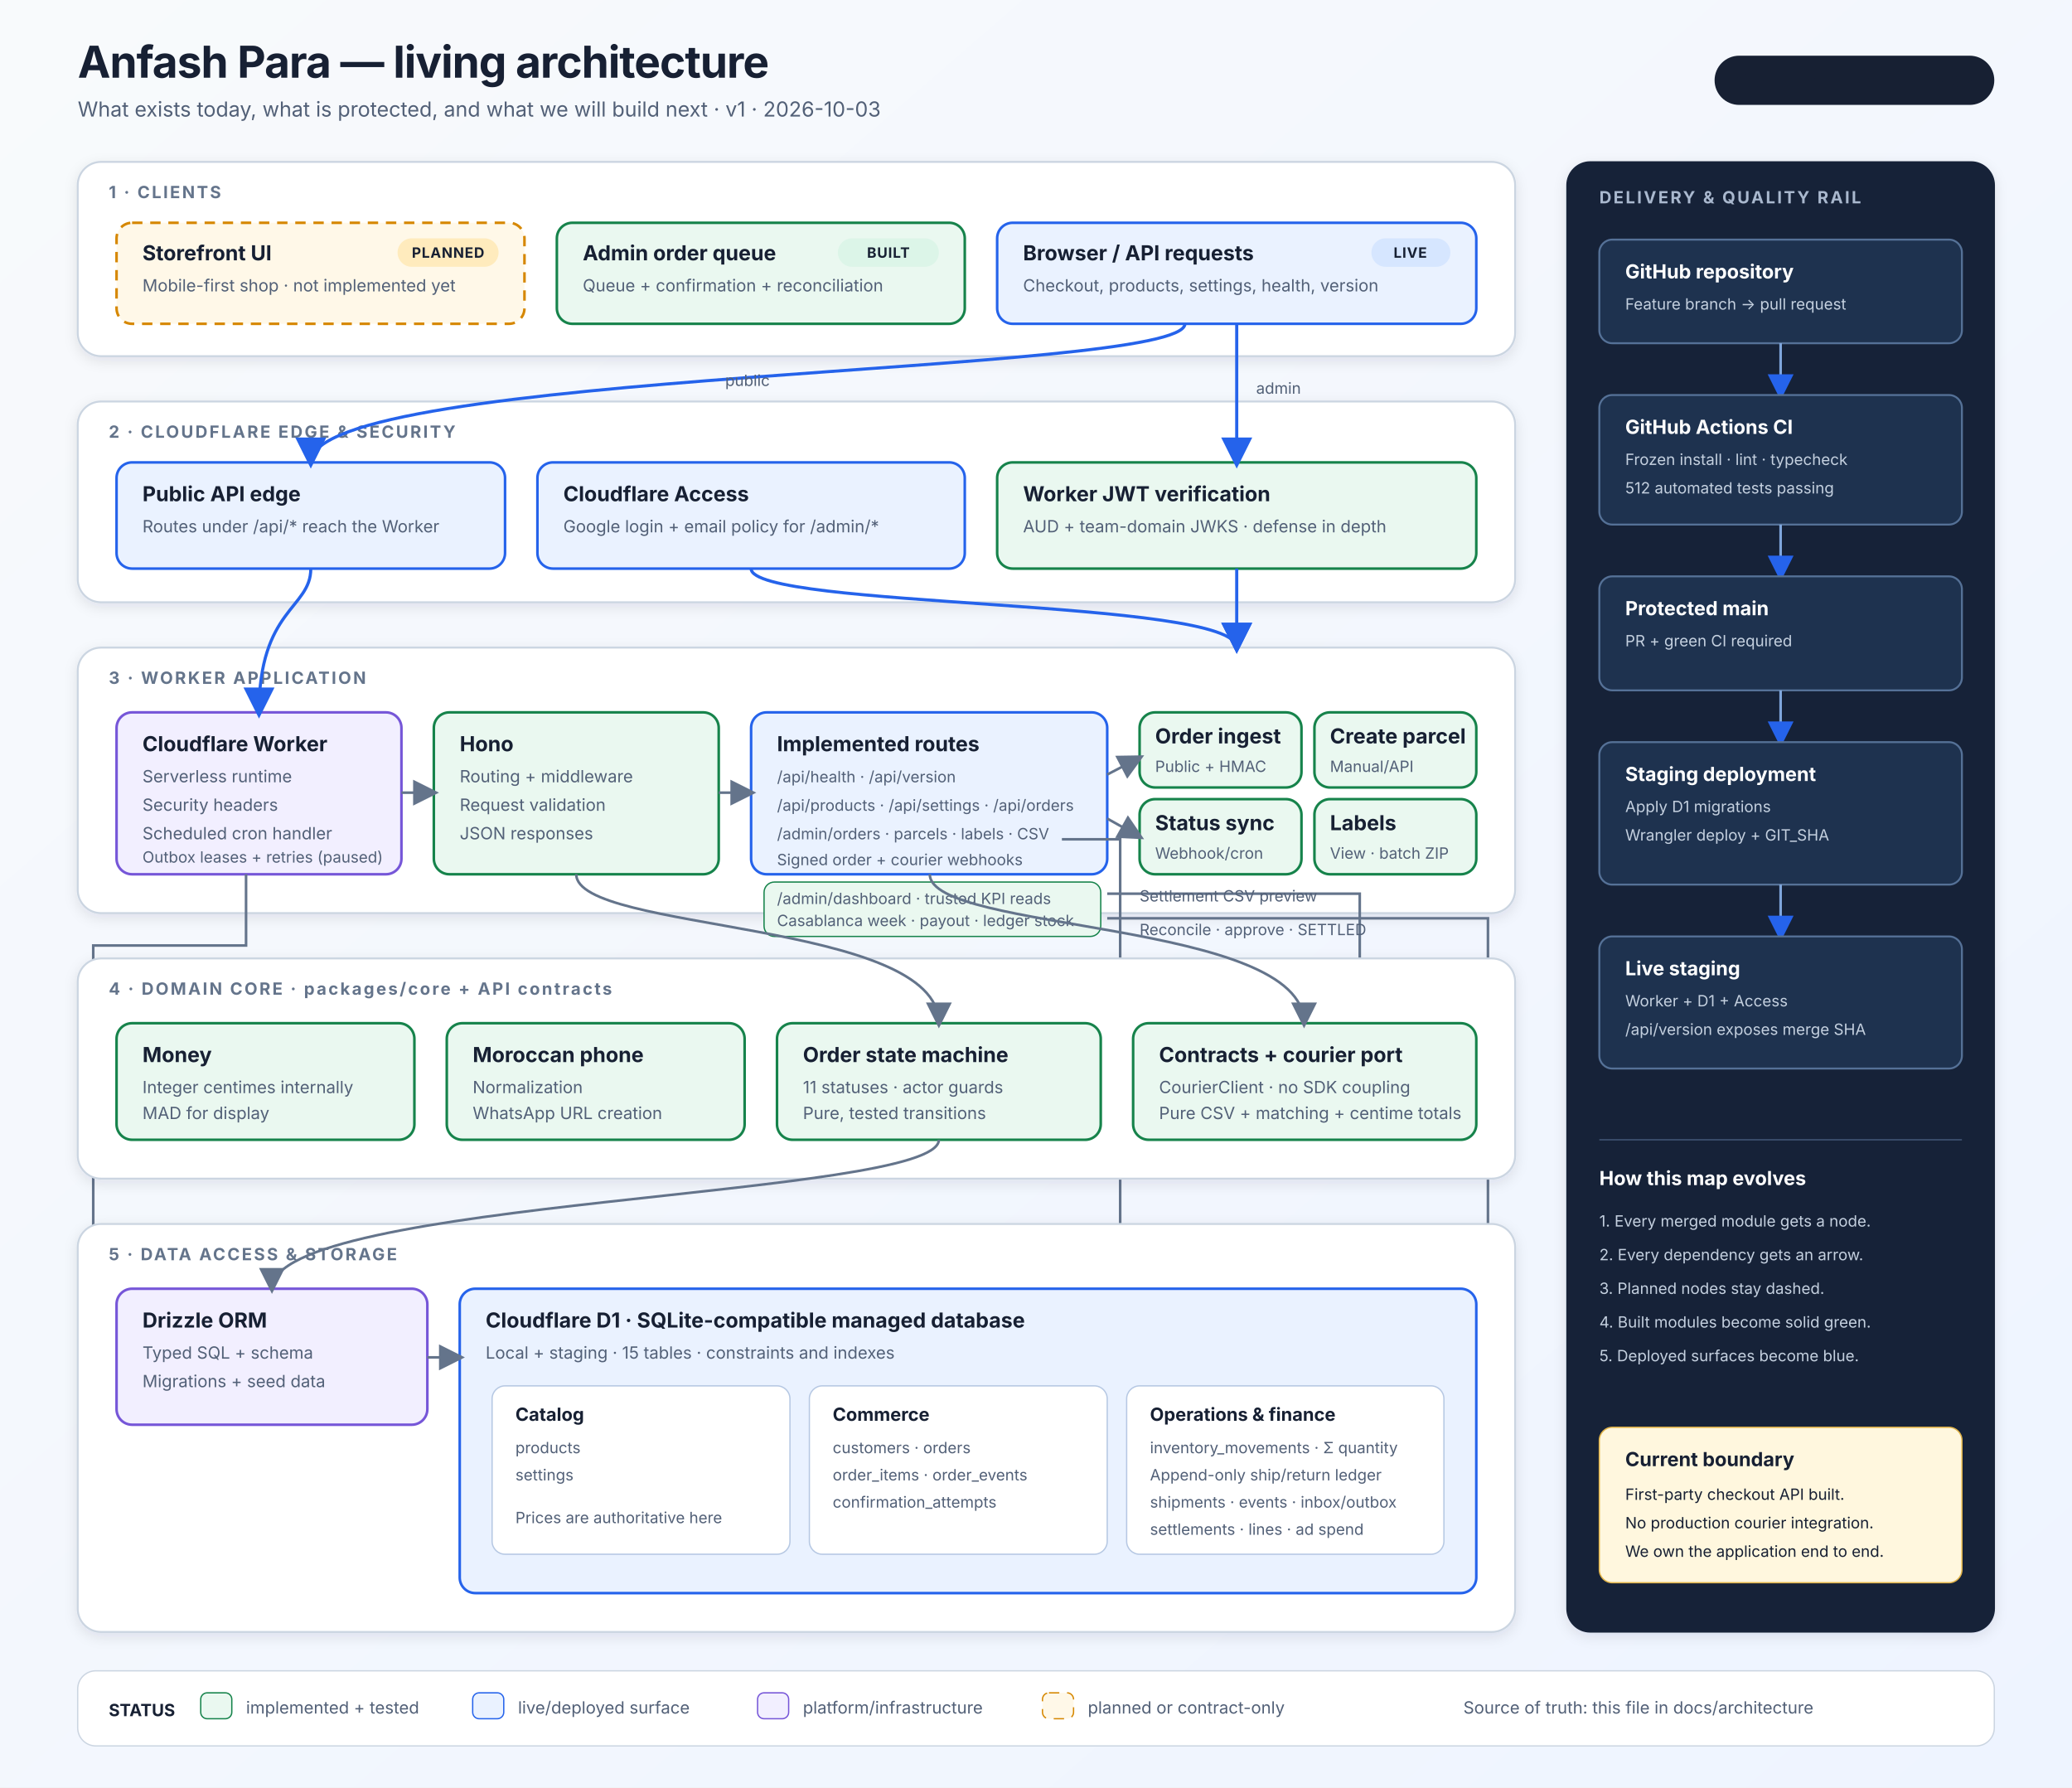
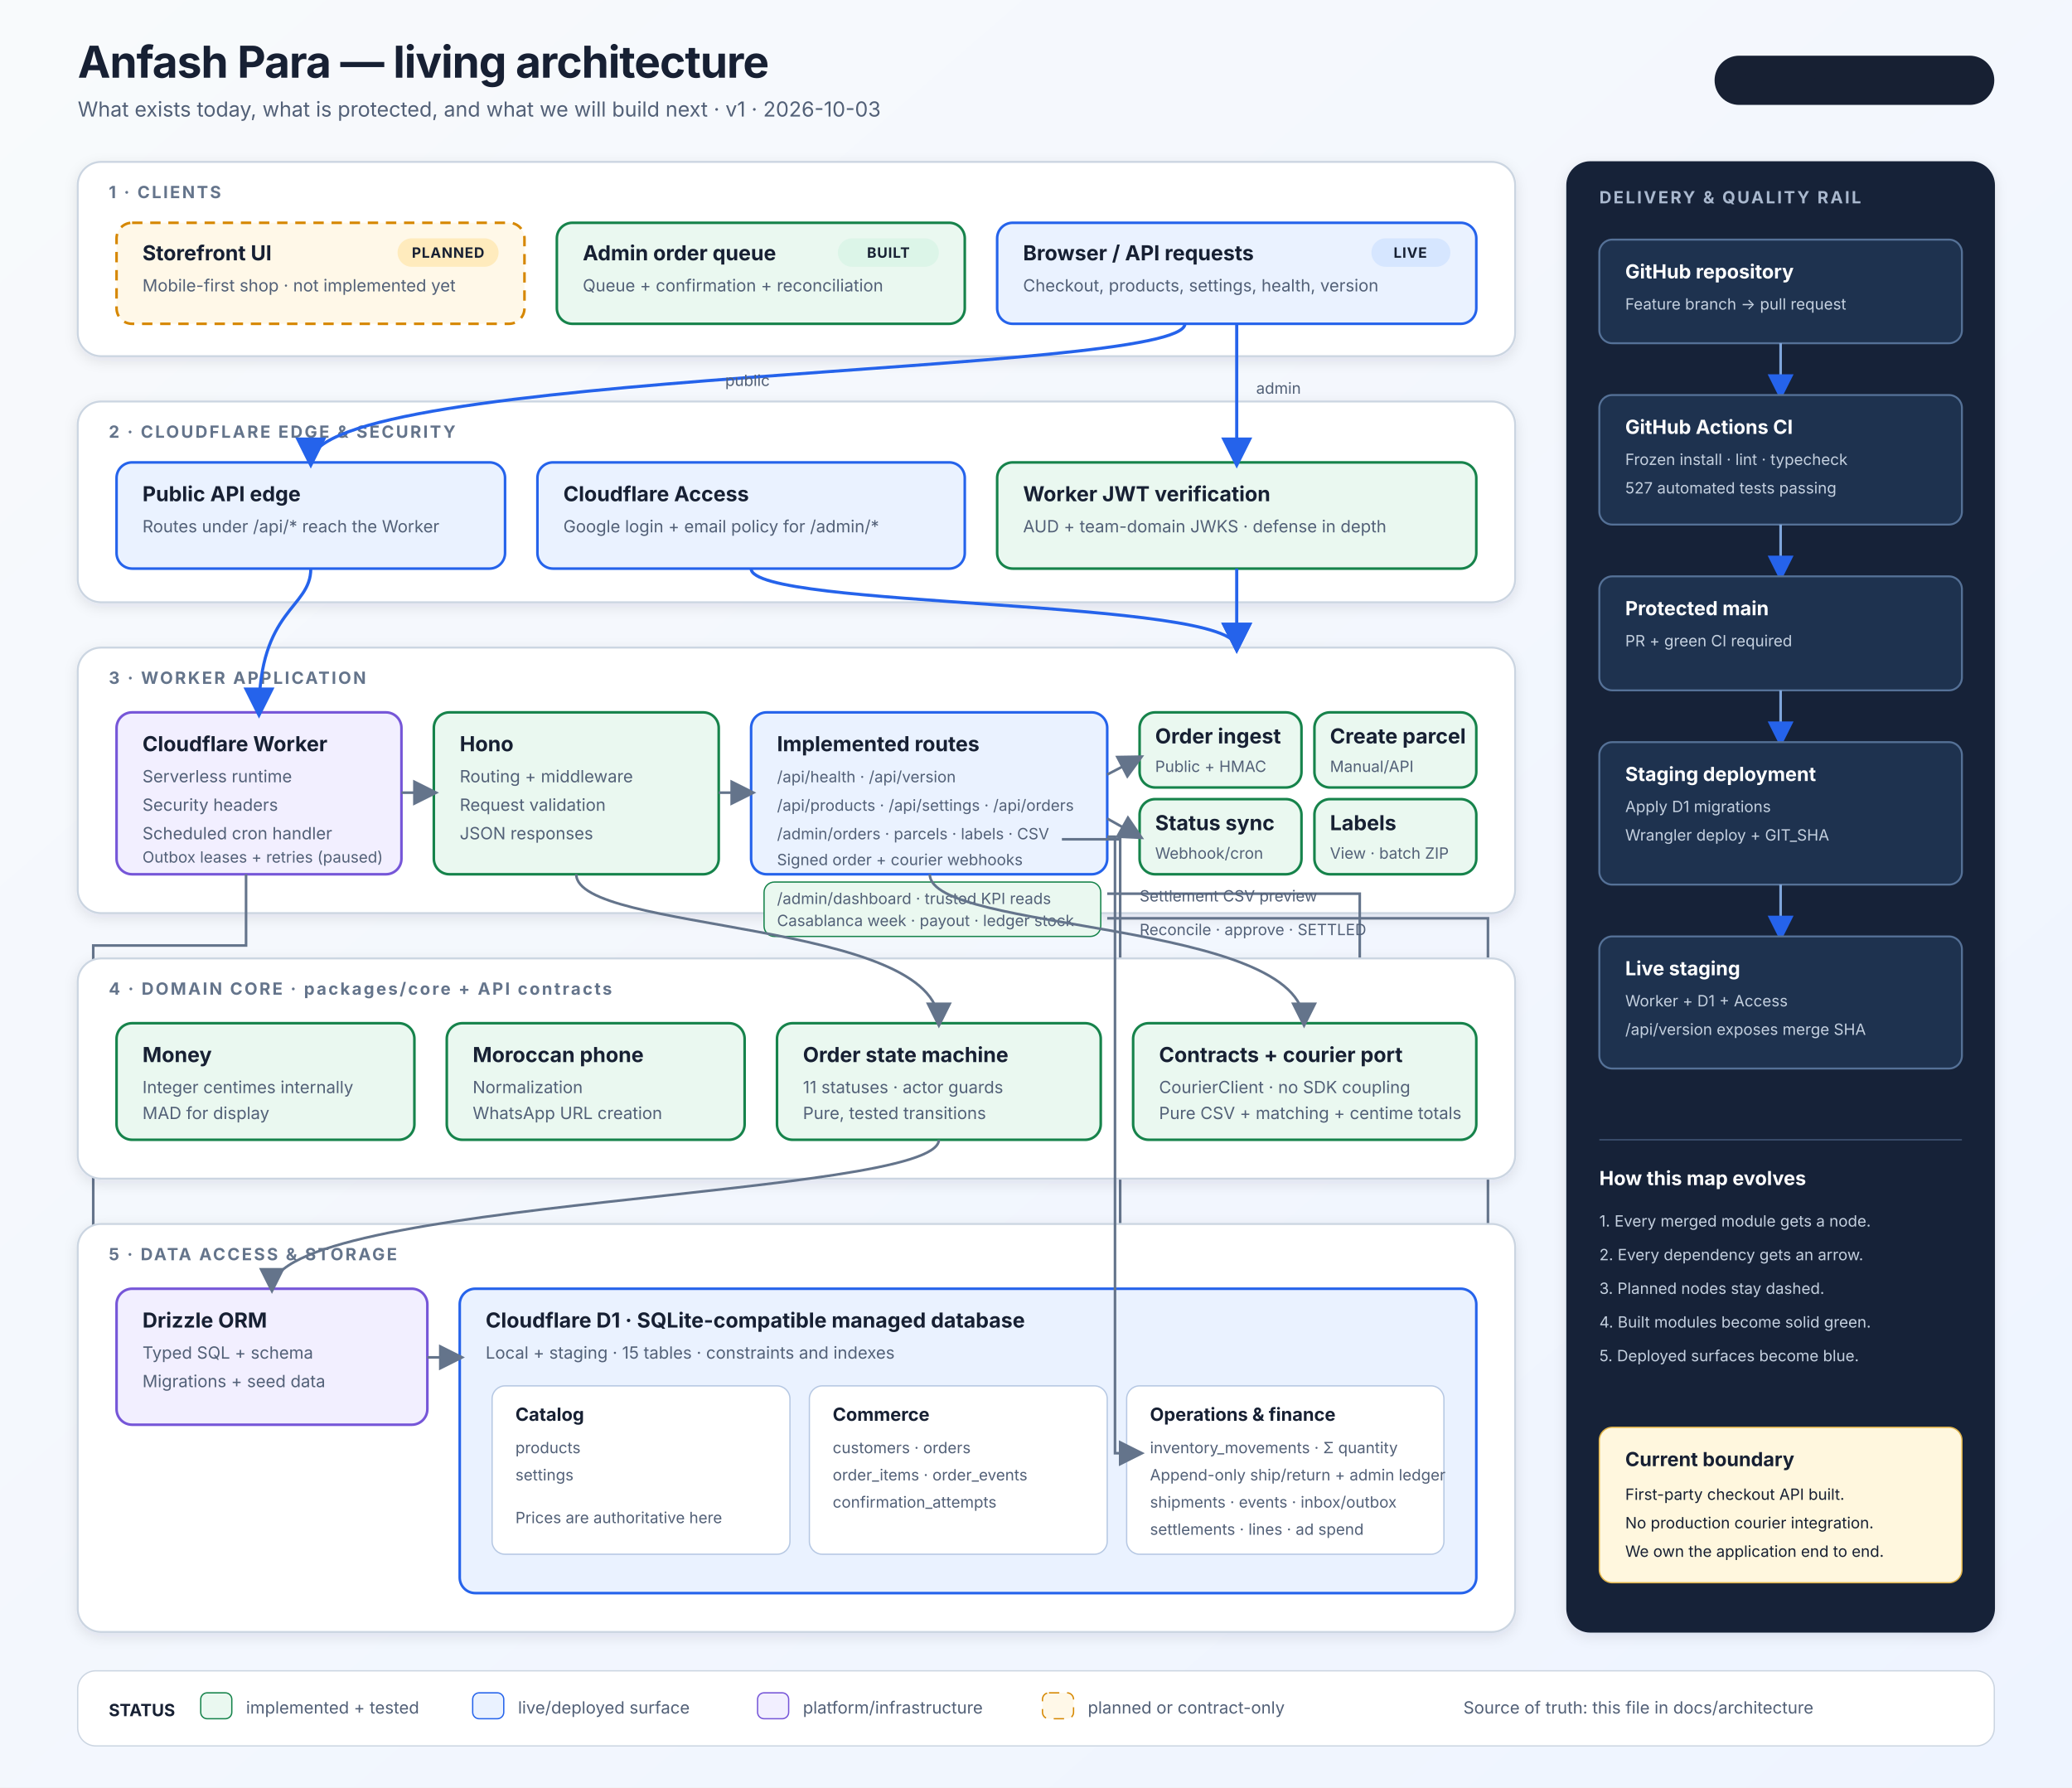
<svg xmlns="http://www.w3.org/2000/svg" width="1600" height="1380" viewBox="0 0 1600 1380" role="img" aria-labelledby="title description">
  <defs>
    <linearGradient id="page-bg" x1="0" y1="0" x2="1" y2="1">
      <stop offset="0" stop-color="#f8fafc" />
      <stop offset="1" stop-color="#eef4ff" />
    </linearGradient>
    <filter id="shadow" x="-10%" y="-10%" width="120%" height="130%">
      <feDropShadow dx="0" dy="3" stdDeviation="5" flood-color="#0f172a" flood-opacity="0.10" />
    </filter>
    <marker id="arrow" markerWidth="10" markerHeight="10" refX="8" refY="5" orient="auto" markerUnits="strokeWidth">
      <path d="M0,0 L10,5 L0,10 z" fill="#64748b" />
    </marker>
    <marker id="arrow-blue" markerWidth="10" markerHeight="10" refX="8" refY="5" orient="auto" markerUnits="strokeWidth">
      <path d="M0,0 L10,5 L0,10 z" fill="#2563eb" />
    </marker>
    <style>
      text { font-family: Inter, "Segoe UI", Arial, sans-serif; fill: #172033; }
      .title { font-size: 34px; font-weight: 750; letter-spacing: -0.6px; }
      .subtitle { font-size: 16px; fill: #526077; }
      .layer { fill: #ffffff; stroke: #cbd5e1; stroke-width: 1.5; rx: 18; filter: url(#shadow); }
      .layer-label { font-size: 13px; font-weight: 750; letter-spacing: 1.5px; fill: #64748b; }
      .node { stroke-width: 2; rx: 12; }
      .live { fill: #eaf2ff; stroke: #2563eb; }
      .implemented { fill: #eaf8f0; stroke: #16834b; }
      .infra { fill: #f2efff; stroke: #7656d8; }
      .planned { fill: #fff8e8; stroke: #d68700; stroke-dasharray: 8 6; }
      .future { fill: #f4f6f8; stroke: #94a3b8; stroke-dasharray: 5 5; }
      .node-title { font-size: 16px; font-weight: 700; }
      .node-copy { font-size: 13px; fill: #526077; }
      .node-small { font-size: 12px; fill: #526077; }
      .flow { fill: none; stroke: #64748b; stroke-width: 2; marker-end: url(#arrow); }
      .flow-blue { fill: none; stroke: #2563eb; stroke-width: 2.4; marker-end: url(#arrow-blue); }
      .flow-dashed { fill: none; stroke: #d68700; stroke-width: 2; stroke-dasharray: 7 6; marker-end: url(#arrow); }
      .rail { fill: #132238; stroke: #132238; rx: 18; filter: url(#shadow); }
      .rail-title { font-size: 13px; font-weight: 750; letter-spacing: 1.5px; fill: #a9b8ce; }
      .rail-node { fill: #1e324f; stroke: #557197; stroke-width: 1.5; rx: 10; }
      .rail-node-title { fill: #ffffff; font-size: 15px; font-weight: 700; }
      .rail-copy { fill: #c4d0df; font-size: 12px; }
      .rail-flow { fill: none; stroke: #7fa6dc; stroke-width: 2; marker-end: url(#arrow-blue); }
      .badge-text { font-size: 11px; font-weight: 750; letter-spacing: 0.5px; }
      .note { font-size: 13px; fill: #526077; }
    </style>
  </defs>
  <rect width="1600" height="1380" fill="url(#page-bg)" />
  <g id="document-header">
    <text x="60" y="60" class="title">Anfash Para — living architecture</text>
    <text x="60" y="90" class="subtitle">What exists today, what is protected, and what we will build next · v1 · 2026-10-03</text>
    <rect x="1324" y="43" width="216" height="38" rx="19" fill="#172033" />
    <text x="1432" y="67" text-anchor="middle" font-size="13" font-weight="700" fill="#ffffff">CLOUDFLARE-NATIVE STACK</text>
  </g>
  <g id="layer-clients" data-layer="clients">
    <rect x="60" y="125" width="1110" height="150" class="layer" />
    <text x="84" y="153" class="layer-label">1 · CLIENTS</text>
    <g id="module-storefront-ui" data-status="planned">
      <rect x="90" y="172" width="315" height="78" class="node planned" />
      <text x="110" y="201" class="node-title">Storefront UI</text>
      <text x="110" y="225" class="node-copy">Mobile-first shop · not implemented yet</text>
      <rect x="307" y="184" width="78" height="22" rx="11" fill="#ffebbd" />
      <text x="346" y="199" text-anchor="middle" class="badge-text" fill="#9a5c00">PLANNED</text>
    </g>
    <g id="module-admin-ui" data-status="implemented">
      <rect x="430" y="172" width="315" height="78" class="node implemented" />
      <text x="450" y="201" class="node-title">Admin order queue</text>
      <text x="450" y="225" class="node-copy">Queue + confirmation + reconciliation</text>
      <rect x="647" y="184" width="78" height="22" rx="11" fill="#dcf5e8" />
      <text x="686" y="199" text-anchor="middle" class="badge-text" fill="#18794e">BUILT</text>
    </g>
    <g id="module-api-consumers" data-status="live">
      <rect x="770" y="172" width="370" height="78" class="node live" />
      <text x="790" y="201" class="node-title">Browser / API requests</text>
      <text x="790" y="225" class="node-copy">Checkout, products, settings, health, version</text>
      <rect x="1059" y="184" width="61" height="22" rx="11" fill="#d6e6ff" />
      <text x="1089" y="199" text-anchor="middle" class="badge-text" fill="#1d5bbf">LIVE</text>
    </g>
  </g>
  <g id="layer-edge" data-layer="edge-security">
    <rect x="60" y="310" width="1110" height="155" class="layer" />
    <text x="84" y="338" class="layer-label">2 · CLOUDFLARE EDGE &amp; SECURITY</text>
    <g id="module-public-edge" data-status="live">
      <rect x="90" y="357" width="300" height="82" class="node live" />
      <text x="110" y="387" class="node-title">Public API edge</text>
      <text x="110" y="411" class="node-copy">Routes under /api/* reach the Worker</text>
    </g>
    <g id="module-cloudflare-access" data-status="live">
      <rect x="415" y="357" width="330" height="82" class="node live" />
      <text x="435" y="387" class="node-title">Cloudflare Access</text>
      <text x="435" y="411" class="node-copy">Google login + email policy for /admin/*</text>
    </g>
    <g id="module-access-jwt" data-status="implemented">
      <rect x="770" y="357" width="370" height="82" class="node implemented" />
      <text x="790" y="387" class="node-title">Worker JWT verification</text>
      <text x="790" y="411" class="node-copy">AUD + team-domain JWKS · defense in depth</text>
    </g>
  </g>
  <g id="layer-application" data-layer="application">
    <rect x="60" y="500" width="1110" height="205" class="layer" />
    <text x="84" y="528" class="layer-label">3 · WORKER APPLICATION</text>
    <g id="module-worker-runtime" data-status="live">
      <rect x="90" y="550" width="220" height="125" class="node infra" />
      <text x="110" y="580" class="node-title">Cloudflare Worker</text>
      <text x="110" y="604" class="node-copy">Serverless runtime</text>
      <text x="110" y="626" class="node-copy">Security headers</text>
      <text x="110" y="648" class="node-copy">Scheduled cron handler</text>
      <g id="module-outbox-processor" data-status="implemented">
        <text x="110" y="666" class="node-small">Outbox leases + retries (paused)</text>
        <path d="M 190 675 V 730 H 72 V 1144 H 880" class="flow" />
      </g>
    </g>
    <g id="module-hono-router" data-status="implemented">
      <rect x="335" y="550" width="220" height="125" class="node implemented" />
      <text x="355" y="580" class="node-title">Hono</text>
      <text x="355" y="604" class="node-copy">Routing + middleware</text>
      <text x="355" y="626" class="node-copy">Request validation</text>
      <text x="355" y="648" class="node-copy">JSON responses</text>
    </g>
    <g id="module-live-routes" data-status="live">
      <rect x="580" y="550" width="275" height="125" class="node live" />
      <text x="600" y="580" class="node-title">Implemented routes</text>
      <text x="600" y="604" class="node-small">/api/health · /api/version</text>
      <text x="600" y="626" class="node-small">/api/products · /api/settings · /api/orders</text>
      <text x="600" y="648" class="node-small">/admin/orders · parcels · labels · CSV</text>
      <text x="600" y="668" class="node-small">Signed order + courier webhooks</text>
    </g>
    <g id="module-order-ingestion" data-status="implemented">
      <rect x="880" y="550" width="125" height="58" class="node implemented" />
      <text x="892" y="574" class="node-title">Order ingest</text>
      <text x="892" y="596" class="node-small">Public + HMAC</text>
    </g>
    <g id="module-create-parcel" data-status="implemented">
      <rect x="1015" y="550" width="125" height="58" class="node implemented" />
      <text x="1027" y="574" class="node-title">Create parcel</text>
      <text x="1027" y="596" class="node-small">Manual/API</text>
    </g>
    <g id="module-status-sync" data-status="implemented">
      <rect x="880" y="617" width="125" height="58" class="node implemented" />
      <text x="892" y="641" class="node-title">Status sync</text>
      <text x="892" y="663" class="node-small">Webhook/cron</text>
    </g>
    <g id="module-shipment-labels" data-status="implemented">
      <rect x="1015" y="617" width="125" height="58" class="node implemented" />
      <text x="1027" y="641" class="node-title">Labels</text>
      <text x="1027" y="663" class="node-small">View · batch ZIP</text>
    </g>
    <g id="module-settlement-preview" data-status="implemented">
      <path d="M 855 690 H 1050 V 790" class="flow" />
      <text x="880" y="696" class="node-small">Settlement CSV preview</text>
    </g>
    <g id="module-settlement-reconciliation" data-status="implemented">
      <path d="M 855 709 H 1149 V 1105 H 1140" class="flow" />
      <text x="880" y="722" class="node-small">Reconcile · approve · SETTLED</text>
    </g>
    <g id="module-operations-dashboard" data-status="implemented">
      <path d="M 820 648 H 865 V 1168 H 880" class="flow" />
      <rect x="590" y="681" width="260" height="42" rx="8" class="implemented" />
      <text x="600" y="698" class="node-small">/admin/dashboard · trusted KPI reads</text>
      <text x="600" y="715" class="node-small">Casablanca week · payout · ledger stock</text>
    </g>
  </g>
  <g id="layer-domain" data-layer="domain-core">
    <rect x="60" y="740" width="1110" height="170" class="layer" />
    <text x="84" y="768" class="layer-label">4 · DOMAIN CORE · packages/core + API contracts</text>
    <g id="module-money" data-status="implemented">
      <rect x="90" y="790" width="230" height="90" class="node implemented" />
      <text x="110" y="820" class="node-title">Money</text>
      <text x="110" y="844" class="node-copy">Integer centimes internally</text>
      <text x="110" y="864" class="node-copy">MAD for display</text>
    </g>
    <g id="module-phone" data-status="implemented">
      <rect x="345" y="790" width="230" height="90" class="node implemented" />
      <text x="365" y="820" class="node-title">Moroccan phone</text>
      <text x="365" y="844" class="node-copy">Normalization</text>
      <text x="365" y="864" class="node-copy">WhatsApp URL creation</text>
    </g>
    <g id="module-order-state-machine" data-status="implemented">
      <rect x="600" y="790" width="250" height="90" class="node implemented" />
      <text x="620" y="820" class="node-title">Order state machine</text>
      <text x="620" y="844" class="node-copy">11 statuses · actor guards</text>
      <text x="620" y="864" class="node-copy">Pure, tested transitions</text>
    </g>
    <g id="module-internal-contracts" data-status="implemented">
      <rect x="875" y="790" width="265" height="90" class="node implemented" />
      <text x="895" y="820" class="node-title">Contracts + courier port</text>
      <text x="895" y="844" class="node-copy">CourierClient · no SDK coupling</text>
      <g id="module-settlement-parser" data-status="implemented">
        <g id="module-settlement-matching" data-status="implemented">
          <text x="895" y="864" class="node-copy">Pure CSV + matching + centime totals</text>
        </g>
      </g>
    </g>
  </g>
  <g id="layer-data" data-layer="data">
    <rect x="60" y="945" width="1110" height="315" class="layer" />
    <text x="84" y="973" class="layer-label">5 · DATA ACCESS &amp; STORAGE</text>
    <g id="module-drizzle" data-status="implemented">
      <rect x="90" y="995" width="240" height="105" class="node infra" />
      <text x="110" y="1025" class="node-title">Drizzle ORM</text>
      <text x="110" y="1049" class="node-copy">Typed SQL + schema</text>
      <text x="110" y="1071" class="node-copy">Migrations + seed data</text>
    </g>
    <g id="module-d1" data-status="live">
      <rect x="355" y="995" width="785" height="235" class="node live" />
      <text x="375" y="1025" class="node-title">Cloudflare D1 · SQLite-compatible managed database</text>
      <text x="375" y="1049" class="node-copy">Local + staging · 15 tables · constraints and indexes</text>
      <g id="data-catalog">
        <rect x="380" y="1070" width="230" height="130" rx="10" fill="#ffffff" stroke="#b6c8e3" />
        <text x="398" y="1097" font-size="14" font-weight="700">Catalog</text>
        <text x="398" y="1122" class="node-small">products</text>
        <text x="398" y="1143" class="node-small">settings</text>
        <text x="398" y="1176" class="node-small">Prices are authoritative here</text>
      </g>
      <g id="data-commerce">
        <rect x="625" y="1070" width="230" height="130" rx="10" fill="#ffffff" stroke="#b6c8e3" />
        <text x="643" y="1097" font-size="14" font-weight="700">Commerce</text>
        <text x="643" y="1122" class="node-small">customers · orders</text>
        <text x="643" y="1143" class="node-small">order_items · order_events</text>
        <text x="643" y="1164" class="node-small">confirmation_attempts</text>
      </g>
      <g id="data-operations">
        <rect x="870" y="1070" width="245" height="130" rx="10" fill="#ffffff" stroke="#b6c8e3" />
        <text x="888" y="1097" font-size="14" font-weight="700">Operations &amp; finance</text>
        <g id="module-inventory-ledger" data-status="implemented">
          <text x="888" y="1122" class="node-small">inventory_movements · Σ quantity</text>
-           <text x="888" y="1143" class="node-small">Append-only ship/return ledger</text>
+           <text x="888" y="1143" class="node-small">Append-only ship/return + admin ledger</text>
+         </g>
+         <g id="module-inventory-operations" data-status="implemented">
+           <path d="M 855 646 H 861 V 1122 H 880" class="flow" />
        </g>
        <text x="888" y="1164" class="node-small">shipments · events · inbox/outbox</text>
        <text x="888" y="1185" class="node-small">settlements · lines · ad spend</text>
      </g>
    </g>
  </g>
  <g id="delivery-rail" data-layer="delivery">
    <rect x="1210" y="125" width="330" height="1135" class="rail" />
    <text x="1235" y="157" class="rail-title">DELIVERY &amp; QUALITY RAIL</text>
    <g id="module-github" data-status="live">
      <rect x="1235" y="185" width="280" height="80" class="rail-node" />
      <text x="1255" y="215" class="rail-node-title">GitHub repository</text>
      <text x="1255" y="239" class="rail-copy">Feature branch → pull request</text>
    </g>
    <path d="M1375 265 L1375 305" class="rail-flow" />
    <g id="module-ci" data-status="live">
      <rect x="1235" y="305" width="280" height="100" class="rail-node" />
      <text x="1255" y="335" class="rail-node-title">GitHub Actions CI</text>
      <text x="1255" y="359" class="rail-copy">Frozen install · lint · typecheck</text>
-       <text x="1255" y="381" class="rail-copy">512 automated tests passing</text>
+       <text x="1255" y="381" class="rail-copy">527 automated tests passing</text>
    </g>
    <path d="M1375 405 L1375 445" class="rail-flow" />
    <g id="module-main-protection" data-status="live">
      <rect x="1235" y="445" width="280" height="88" class="rail-node" />
      <text x="1255" y="475" class="rail-node-title">Protected main</text>
      <text x="1255" y="499" class="rail-copy">PR + green CI required</text>
    </g>
    <path d="M1375 533 L1375 573" class="rail-flow" />
    <g id="module-deploy-workflow" data-status="live">
      <rect x="1235" y="573" width="280" height="110" class="rail-node" />
      <text x="1255" y="603" class="rail-node-title">Staging deployment</text>
      <text x="1255" y="627" class="rail-copy">Apply D1 migrations</text>
      <text x="1255" y="649" class="rail-copy">Wrangler deploy + GIT_SHA</text>
    </g>
    <path d="M1375 683 L1375 723" class="rail-flow" />
    <g id="module-staging" data-status="live">
      <rect x="1235" y="723" width="280" height="102" class="rail-node" />
      <text x="1255" y="753" class="rail-node-title">Live staging</text>
      <text x="1255" y="777" class="rail-copy">Worker + D1 + Access</text>
      <text x="1255" y="799" class="rail-copy">/api/version exposes merge SHA</text>
    </g>
    <g id="architecture-rules">
      <line x1="1235" y1="880" x2="1515" y2="880" stroke="#405675" />
      <text x="1235" y="915" class="rail-node-title">How this map evolves</text>
      <text x="1235" y="947" class="rail-copy">1. Every merged module gets a node.</text>
      <text x="1235" y="973" class="rail-copy">2. Every dependency gets an arrow.</text>
      <text x="1235" y="999" class="rail-copy">3. Planned nodes stay dashed.</text>
      <text x="1235" y="1025" class="rail-copy">4. Built modules become solid green.</text>
      <text x="1235" y="1051" class="rail-copy">5. Deployed surfaces become blue.</text>
    </g>
    <g id="current-boundary">
      <rect x="1235" y="1102" width="280" height="120" rx="10" fill="#fff7de" stroke="#e2b448" />
      <text x="1255" y="1132" font-size="15" font-weight="700" fill="#7d5100">Current boundary</text>
      <text x="1255" y="1158" font-size="12" fill="#755b2a">First-party checkout API built.</text>
      <text x="1255" y="1180" font-size="12" fill="#755b2a">No production courier integration.</text>
      <text x="1255" y="1202" font-size="12" fill="#755b2a">We own the application end to end.</text>
    </g>
  </g>
  <g id="flows" aria-label="System flows">
    <path d="M955 250 L955 357" class="flow-blue" />
    <text x="970" y="304" class="node-small">admin</text>
    <path d="M915 250 C915 290 240 285 240 357" class="flow-blue" />
    <text x="560" y="298" class="node-small">public</text>
    <path d="M580 439 C580 470 955 462 955 500" class="flow-blue" />
    <path d="M240 439 C240 470 200 470 200 550" class="flow-blue" />
    <path d="M955 439 L955 500" class="flow-blue" />
    <path d="M310 612 L335 612" class="flow" />
    <path d="M555 612 L580 612" class="flow" />
    <path d="M855 598 L880 585" class="flow" />
    <path d="M855 632 L880 646" class="flow" />
    <path d="M445 675 C445 720 725 710 725 790" class="flow" />
    <path d="M718 675 C718 720 1007 710 1007 790" class="flow" />
    <path d="M725 880 C725 925 210 925 210 995" class="flow" />
    <path d="M330 1048 L355 1048" class="flow" />
  </g>
  <g id="legend">
    <rect x="60" y="1290" width="1480" height="58" rx="14" fill="#ffffff" stroke="#cbd5e1" />
    <text x="84" y="1325" font-size="13" font-weight="700">STATUS</text>
    <rect x="155" y="1307" width="24" height="20" rx="5" class="implemented" />
    <text x="190" y="1323" class="note">implemented + tested</text>
    <rect x="365" y="1307" width="24" height="20" rx="5" class="live" />
    <text x="400" y="1323" class="note">live/deployed surface</text>
    <rect x="585" y="1307" width="24" height="20" rx="5" class="infra" />
    <text x="620" y="1323" class="note">platform/infrastructure</text>
    <rect x="805" y="1307" width="24" height="20" rx="5" class="planned" />
    <text x="840" y="1323" class="note">planned or contract-only</text>
    <text x="1130" y="1323" class="note">Source of truth: this file in docs/architecture</text>
  </g>
</svg>
